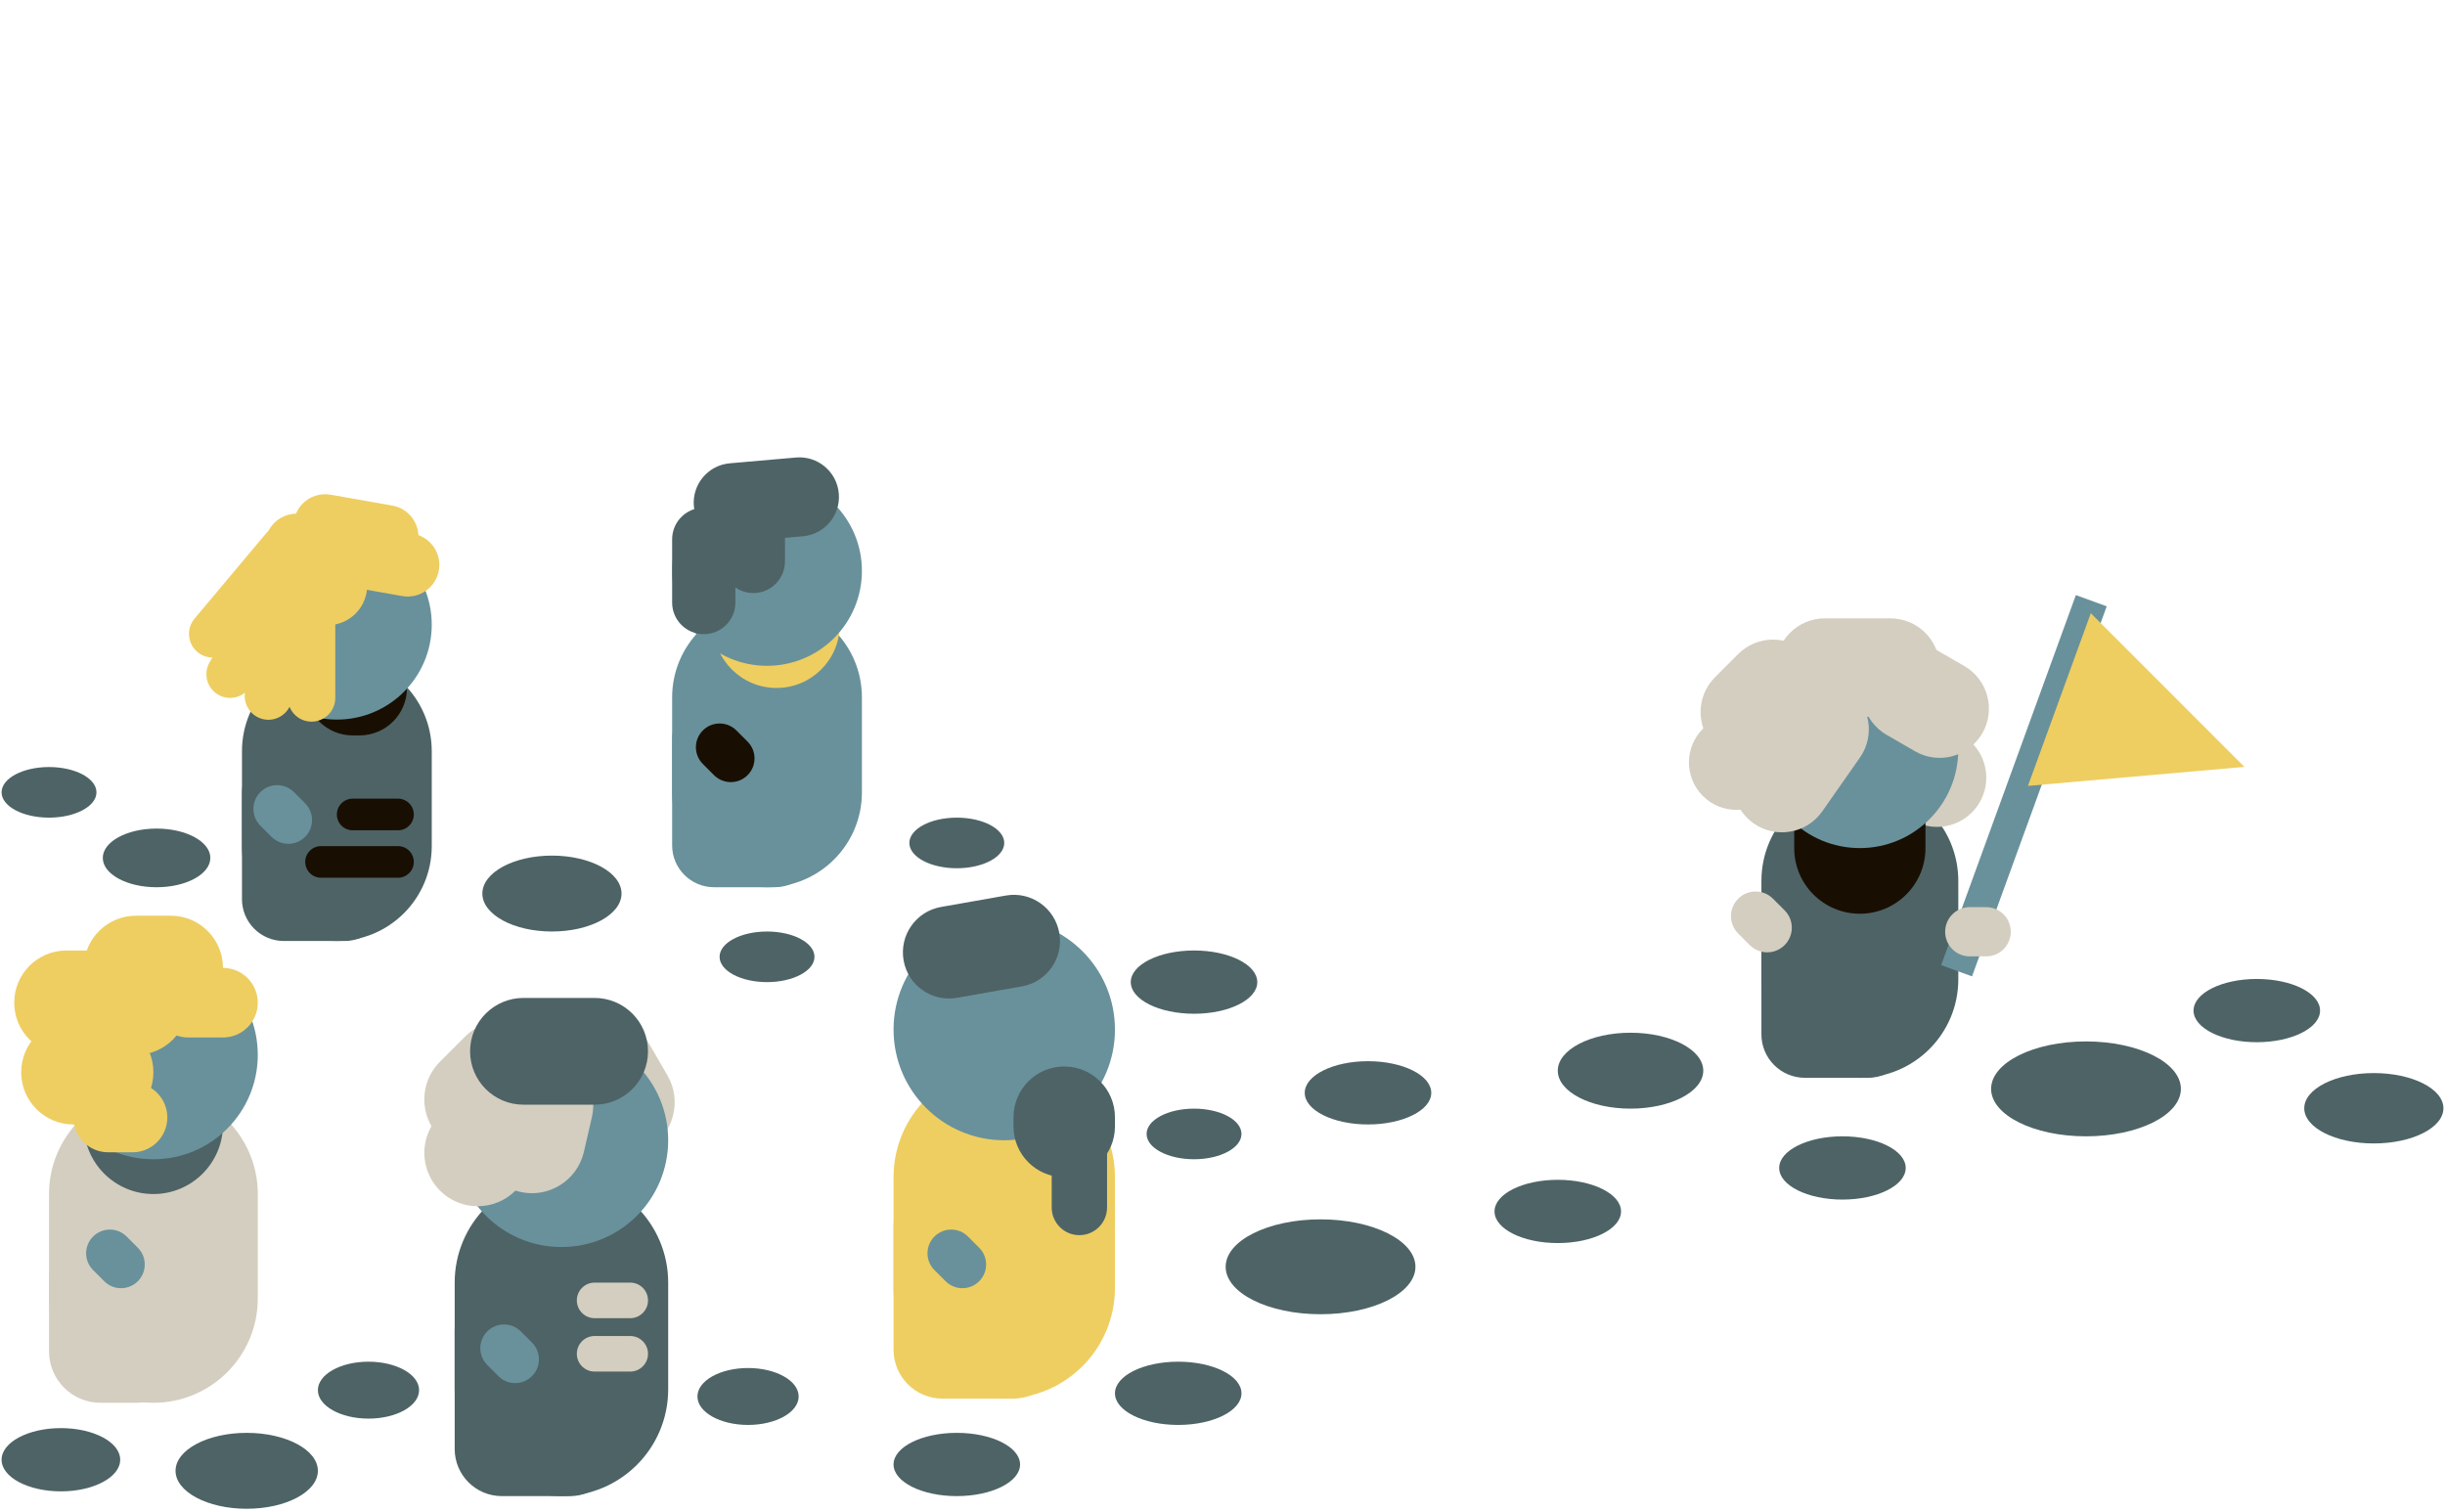
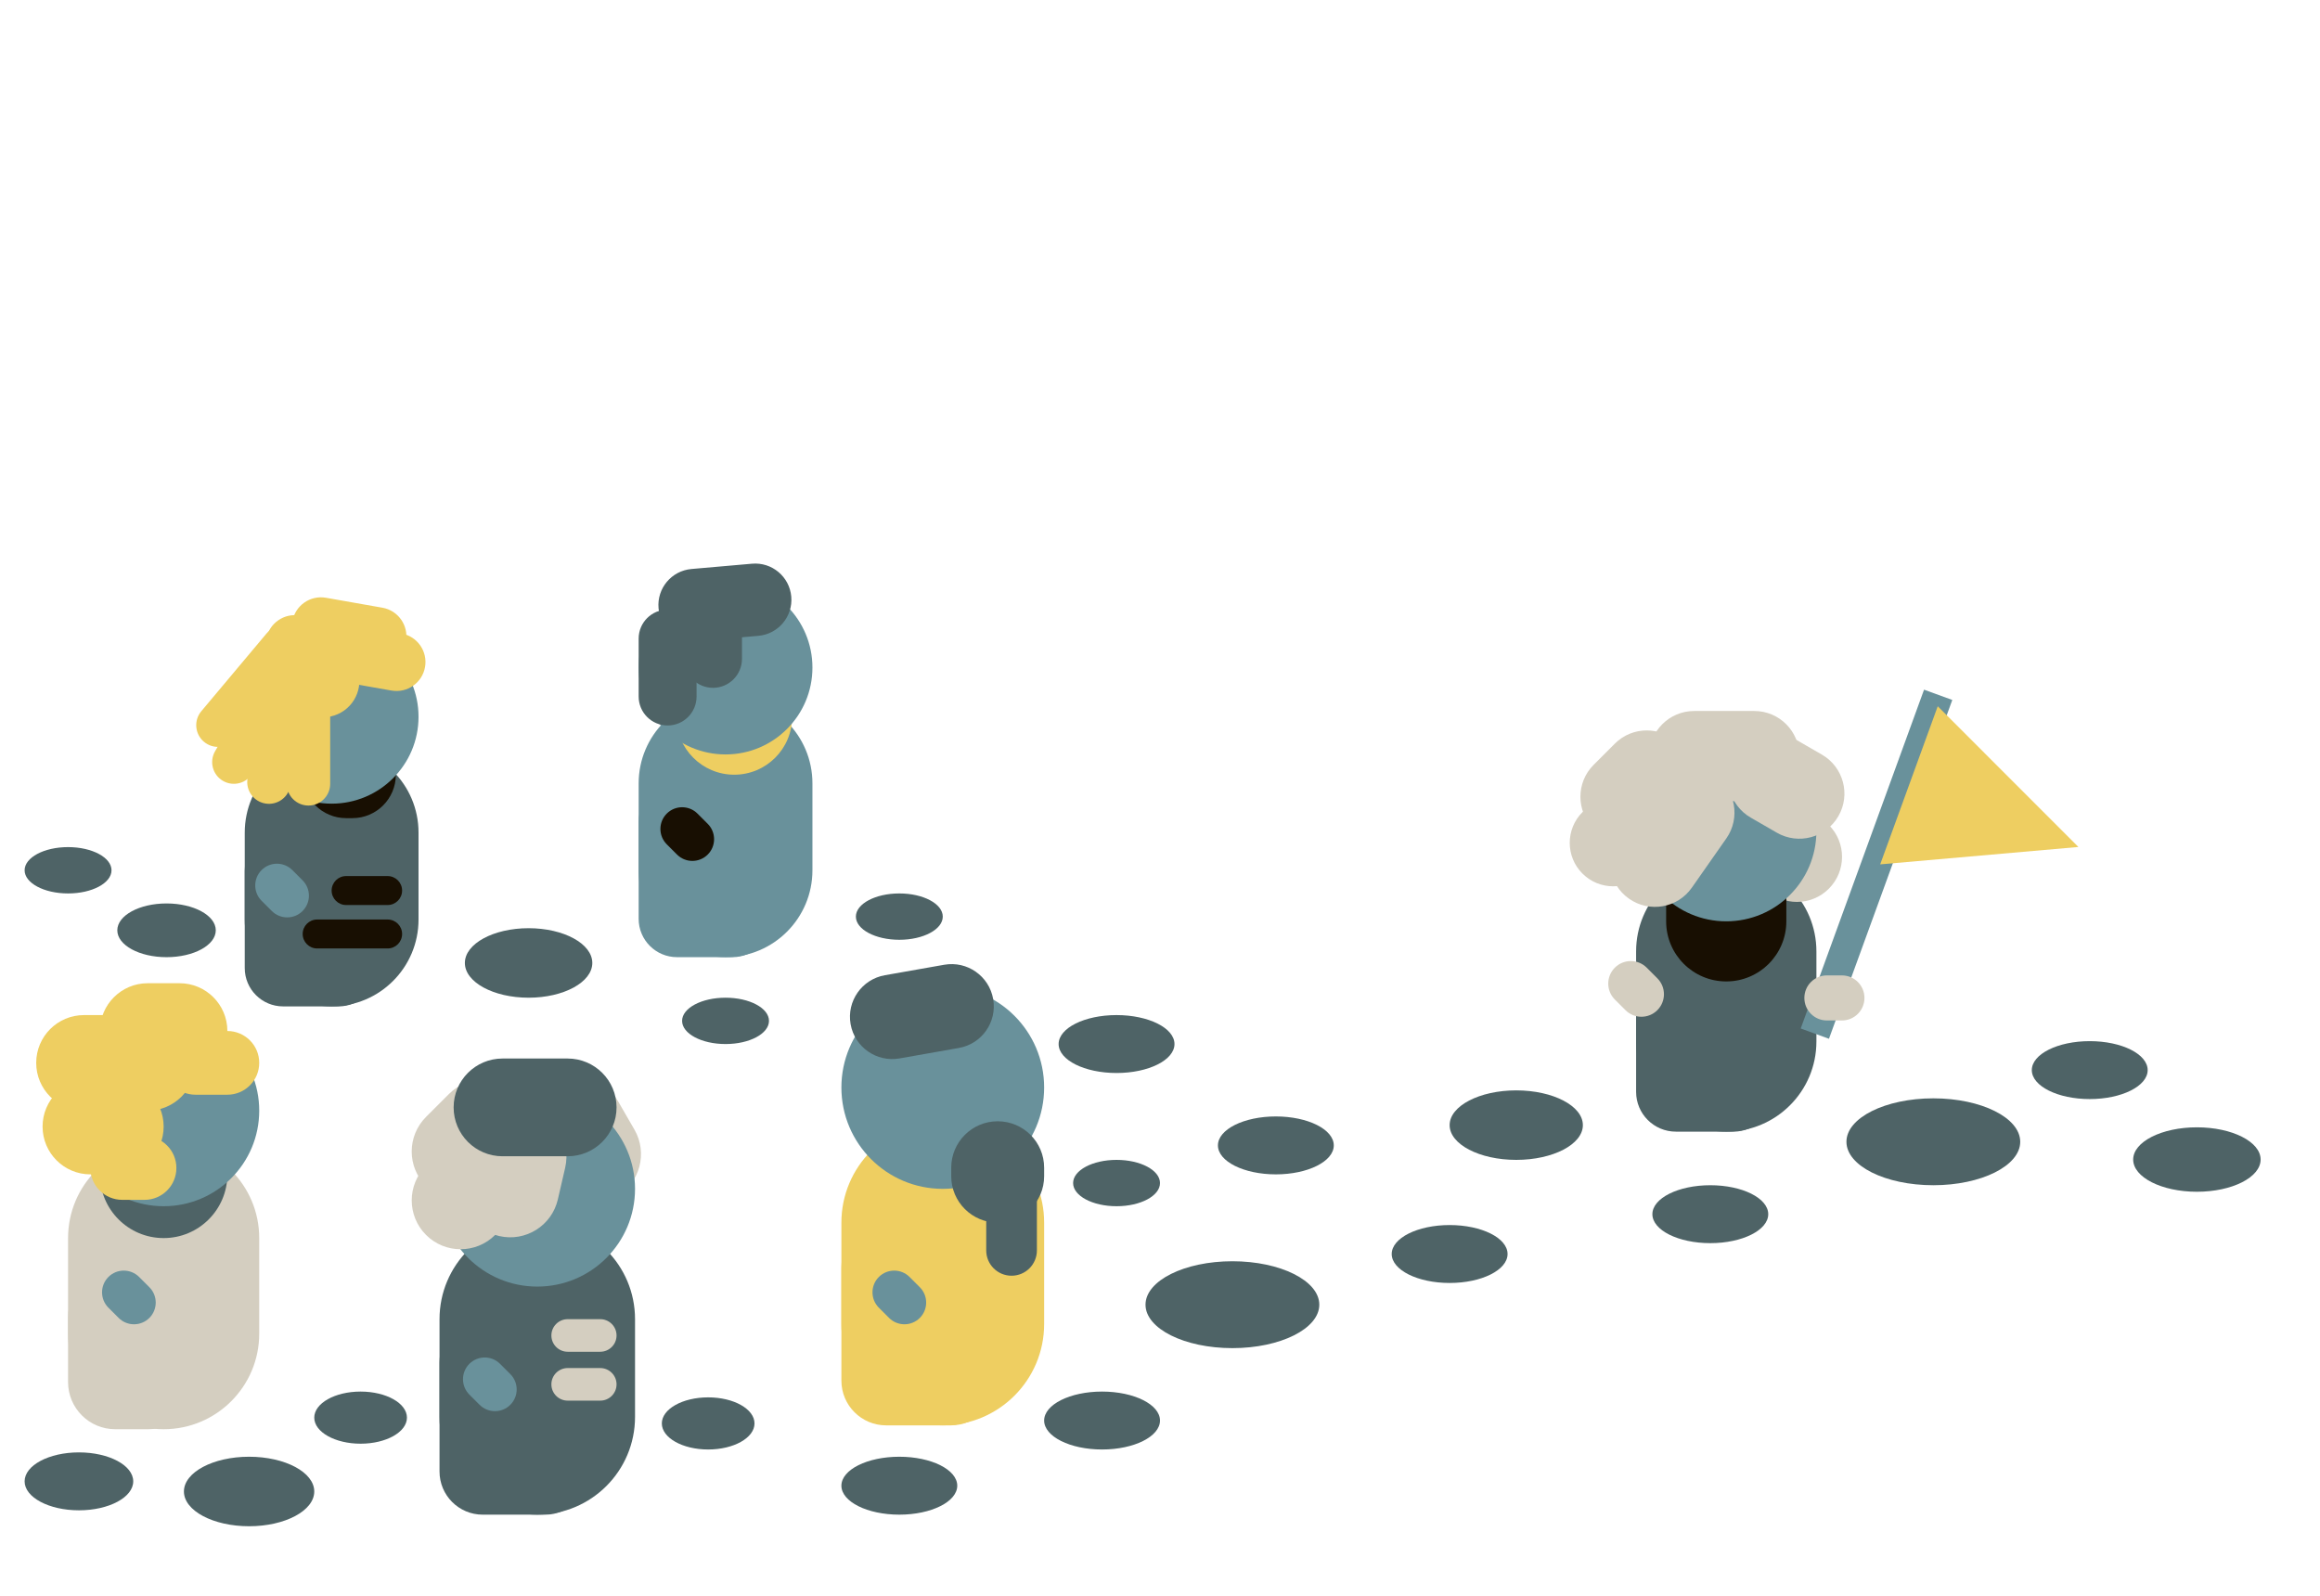
- <svg xmlns="http://www.w3.org/2000/svg" host="65bd71144e" version="1.1" width="773px" height="478px" viewBox="-0.5 -0.5 773 478" content="&lt;mxfile&gt;&lt;diagram id=&quot;NhqJ_ardOWNHqCwG6pmV&quot; name=&quot;Page-1&quot;&gt;3Z1Lc9s4EoB/jY9CodF4XuPxzF7mlMOeNbZiq8axXIoySfbXb8MWKYJoWaQFiPQ4VY4NPmR+aPQLDfAKr7/+/GO7fH74c3O3erxS8u7nFf52pRRIaem/2PLrtcUo89pwv13f7U86NHxe/2/VXLlv/b6+W31LTtxtNo+79XPaeLt5elrd7pK25Xa7+ZGe9mXzmH7q8/J+lTV8vl0+5q3/Xd/tHl5bvZSH9v+s1vcP+082Zn/gr+Xt3/fbzfen/cddKQQvv0j1evjrsrnV/vxvD8u7zY9OE95c4fV2s9m9/vT15/XqMaJtqL1e9/uRo+2fvV097YZcgPr1in+Wj99XzZ/88oftfjUs4vM85zfef9Y/q+1u9ZPrlOVfzR0OT0YCs9p8Xe22v+i8/VUq7GH8av6m/e8/DuTdvumhAx0MCOv2fb7v7/v27oeHph/2z32EgTnN4KVLV/ECuMJPPx7Wu9Xn5+VtPPqDRgC1Pey+Pu4PL7e3e4kmscBP33bbzd+r683jZktNT5snOvLpy/rxsWkiIbm5ub6x8dqcc9tFfdA50D1AbYW1zgaF8vW7HcZTGiFle5ErgBa0rcZWhYuy3R/VwllrjDMQpHGIYbUAnYivJ6m0Xlsw+PJdZ/ANCjrLtl8u7wsnqSuaO8TvBcS8XlcMFnN9Y9HaUl0RRAgeD18m6Qer42F5GAdZP4ATJkePcRR0LsMC6N1p9HQFGbfVAOzfnl8t3pf1z9hVfcY2BAifjnXIWeBPKJCm7SxU/l8mpehE6Iz1ZrAPV9WohOxKeTOOa8tsmFFHbDe75W69eaLmBchCPaME+XPdL0y6ZmGE89aFvg7udE3UQMk9dN41KgiwDg+dU8Cq2in6ptMH2ryhdkp0DaQeIcjcI1SsR3g+3Mb5nNQjVunzK+b5Lff8WEADazgNoPbAf0OY2v4Z7g4PgxdKsFPTs3vD3R3Brjma6kTlch3IoNQlUOJplO/3mS4nhCekzpZANSCIn8RUm0JSaMkSp7Y5+va5KDKekSpgEkAP8N9rR7FlpHF/1AiKUFGD91Z6+qeyKNblSlMbwYWqJSQYzAxyMKwIB97bHI98AX2bPkiVqiJ05xT6V6HrhYEEbxA+T7ygFoiVGNspJPiET75PPZdTwt1YJ+XtL+ehmwFOVm0P3ZhUXZJyzJ7fM6IGpERLmKTa+vLY4B2YU2q7aETEJ9ClCTwDwjuTCVzXoVIEMxfJxKvHeN/slPPcgXrwX9yBOcBvhLdrnpxAT8xbmky240iPnIVbDYgEXsd7ohAVb1uO0hmtA7wVAJ2nTTUCCNky7YqsE7ptTzSD0qJLrgy6UfGoPC2po3LNpzvj0LcjsnayJ6qLrvh20/ud5vqkB2RNdtv18un+cUC8OirOr4IZrLAJZStUMrIlI9un1bHxAgqjNwPUw6Udr9/09c31SP1zfJ4LRCrwCAIS0Lmne7gmmSY4cuFZ+GcQW7zh547HraToKZgDzJOEj/gsZwGe8+RhEV/jiP4eoE4quBtNOmMqdcJ430W1CWjhrev4xLlbfUSIa2sSUPXSbBNr8sapJuvXJZuj7yifNGwWxnZ5qwJ6ZYqZ9g5trC3pmd08omcuaCsnnrddmNq+ygLTmKg/qa68kMnxPMycSvtMMovS7ZzqjuRiuO293JgANQMHsihm64VmBLhJTIPADsFpbYAdELXWTqWCTidG0ObiGNhUclu+dxaCysP+zGSePcb5OE9oM8xNItW2LWkmipMyCUUS1KDruReD50zfKOR7J9fOwLVpvi/kEyBkydB1bRmXMC0jxKoa7EG2y47z5cbDRy9sTNyF5itNTnVkPpmwZkwYtsr1LOADjNZkQXkJncET5XVGGRn2UwTeNWVWB3Jkj8ssozCUYlVyGY3sZ1DXd0m+IG0MJC4L2U6cjB4bRIygPpWqBT111OxcZUkGLTT2I7ODnF6I89SZz/qyq3yMXy/qJ0yc0nwrAikiuZaIckw7MUcVWZ04eTlyBcQ7wEaHt5sn6KdtGMNWqd5qCOvaSQLXK7eSeSG65x6/RCW6q+w4nZsh8EcgvzEFl8A0uSNaa30EmHo2pkhW4B0shUyGabq+jymLrFhG7aZIAwyfix9PF1NJZYosUQlgaJZYCOWqrkA5N8Y/d9TDsFFfRCwnnlkBRsu+sUrqHWh7gz4ja/gxX6Lw3P/bxnxvOiAwjg5fxg8laE4Rv19QgwIz7I+siiiB000cUnJ56bIj34jethNBuHxlGjqhAjP+jZAF1oNPvRw8BiN1MS/IyqfTqEihPBN1VgqBwEyRPO3mRqJarMy45yCQZ8WssaxHeAo7lhDmCpIKE+4VwwAR7gYP6oK4J05Uh9qwU5fs0upico1cma6yAtLpFil0npPBIDxj9oqst5yibOiMDOB410IJH1LXgpsRqLbK8oOVw43OsJpeoNFmT06syC6RWoAhIfHg3MKZCcTxxRghdXk15mLJ5RLKkBuw+HK25LTvJbT4Sb5a+wC4klUrF2fX2xQJ/SXJlVyEc2lyRvbIOWYrM27vlBLlvW7A7NFsyaHtjVcun19N5gY4kbMlZ1yPnPSCqzOvBW9INdls4VnsRS+OhVfNxg4pFZstPNcruEeTZzHqiZ36yOQwDenQ82OW2+VSlakaH5J/r11r0EuZ21zlgwO2uqXEBrjgB4QG3x6Wz/HHKACnpKifdBkqPX70ngFERWtPYyCWZUqv0uh1gSikQe0pRjY+SJ8Py7g6zHrtLV1ttZbcrISTIjhpgrcGA+giPoofEFO8E/miMnNwAo316JwFo3wIvU1stQgmkEEh5tQxmpmbVE4oZ2Tcm9YD2Cbnm0wCvyQqXbx7cF5igd3IwQ+IRWbKXJOYalA6rqK2Vtpe6fyC+kRqp61TiJqC5ZBD11boQB0WHH2+B8WoVC+F8V4qG6K+0SW2gAc/IIyZKXQAFNYqouaN0cFrnUE3xrhArGTQ9EOejSRJt6iNNcpqKw2TmfS9m/gSzGdQPqdPl3wBmXBUORJTxKYNCGUuYtNGZ2FN3McJvZIIGoJ1vULEhSKplMGiAQyBusHmobWSpA482TXjiKYGTvAifYiGyJLzjdY1PXEW9TAgBrrMaH9P8ptMjQk0UB3hpd97voQwmrSr9AbJ33dMAhKCIF8koENpNNrALb7TmkxfADKg5LA4KLI3exgQO80UeiwEAe0IO5oIRKfhwAJirZ11ljxkMmpkuvLF++TjKXIUNJ0WXPPkiTpxcRWzdxTiKvLgWjfgPOYDoq6ZMvcgiIEheyQdxj15M+Tk5noDcbaYdEezwXgq6HSlIwfBks9tuaXjtneXAq+HgDCDSM32EpvMkjoixpu1uBVLCQwzidbCaIfKhLg6GRCtjmKRJk0W5Ctp9+p4+ngSMO4UElmSNxOMNmhabyktwFdxw7cQvTaKQooo2LkEa+ORx3VeKsYF5I+RS2D6bxzRqQ+ATLCm4vtikGyfoQjZWc0wJ5fFKFQyrj6S5MoWGe1zidbGQ8cggiIXQBny0pRrY61WxRJ16ynSIrumTaSWWzVPgYMzL2+BobhBB2ayxNr4LhiwKsRxE4rkJcJcwrXx1AOJOjnGwdkYSTX7E3SYG/K7nPTkWWvJC3qwFmKKRyuyi80dknSbEs517lLihXVhQKQy2wQuZpMuTLUvVy9SwAlr31HzIcm1RfvtRF/uaHFuRAkfQsmPPN0Csk+Okblq5AY4/vMl15tcRu6VENxcSwHTomTJxU0XLwXpgQMQ3NIwhh14YQrMUyn5kauQVK9+C2Vuf+uZiY9cg6R6iz1Q51sv1yP3kWuQ2l3d2ln5y1XSKPmRa5D6r8emEOWCNYPtMrAPyS51TRTzDuBqoxU+slOXcjPMJpXI7gRWQuIqvjK8xD5V77AZqeILucmwTD4hhHRjgQJbm1d8jV2JdyuPtylpJge5d9awsz4FUJa0KKX3BjhbRLkdQdiUVwGQU6yUGr4yanxQp06iNIYd2ek2SeeTrbjVyiRkTa84kTAyMR/3ej9VAOYMNk8sCbOvOpuZmROqs4RcDpmsfSdKdNPbd80kszmUR7TAectOZ2DgiypTLZI90HrzZcit2AORvKWSK/soIcUwyeszamoEKdxbrAMIZpYm8BeVVr8w9T6KI1f7nquPNfPO+loLfZX8yGtRbSqmR5IjXKg6PgqgX7ebza5z7A96/oc/N3ereMb/AQ==&lt;/diagram&gt;&lt;/mxfile&gt;" style="background-color: rgb(24, 15, 2);">
+ <svg xmlns="http://www.w3.org/2000/svg" host="65bd71144e" version="1.1" width="801px" height="551px" viewBox="-0.5 -0.5 801 551" content="&lt;mxfile&gt;&lt;diagram id=&quot;NhqJ_ardOWNHqCwG6pmV&quot; name=&quot;Page-1&quot;&gt;3Z1Lc9s4EoB/jY9CodF4XuPxzF7mlMOeNbZiq8axXIoySfbXb8MWKYJoWaQFiPQ4VY4NPmR+aPQLDfAKr7/+/GO7fH74c3O3erxS8u7nFf52pRRILem/2PLrtUV799pwv13f7U86NHxe/2/VXLlv/b6+W31LTtxtNo+79XPaeLt5elrd7pK25Xa7+ZGe9mXzmH7q8/J+lTV8vl0+5q3/Xd/tHl5bvZSH9v+s1vcP+082Zn/gr+Xt3/fbzfen/cddKQQvv0j1evjrsrnV/vxvD8u7zY9OE95c4fV2s9m9/vT15/XqMaJtqL1e9/uRo+2fvV097YZcgPr1in+Wj99XzZ/88oftfjUs4vM85zfef9Y/q+1u9ZPrlOVfzR0OT0YCs9p8Xe22v+i8/VUq7GH8av6m/e8/DuTdvumhAx0MCLsXq+W+v+/bux8emn7YP/cRBuY0g5cuXcUL4Ao//XhY71afn5e38egPGgHU9rD7+rg/vNze7iWaxAI/fdttN3+vrjePmy01PW2e6MinL+vHx6aJhOTm5vrGxmtzzm0X9UHnQJvBZoW1zgaF8vW7HcZTGiFle5ErgBa0rcZWhYuy3R/VwllrjDMQpHGIYbUAnYivJ6m0Xlsw+PJdZ/ANCjrLtl8u7wsnqSuaO8TvBcS8XlcMFnN9Y9HaUl0RRAgeD18m6Qer42F5GAdZP4ATJkePcRR0LsMC6N1p9HQFGbfVAOzfnl8t3pf1z9hVfcY2BAifjnXIWeBPKJCm7SxU/l8mpehE6Iz1ZrAPV9WohOxKeTOOa8tsmFFHbDe75W69eaLmBchCPaME+XPdL0y6ZmGE89aFvg7udE3UQMk9dN41KgiwDg+dU8Cq2in6ptMH2ryhdkp0DaQeIcjcI1SsR3g+3Mb5nNQjVunzK+b5Lff8WEADazgNoPbAf0OY2v4Z7g4PgxdKsFPTs3vD3R3Brjma6kTlch3IoNQlUOJplO/3mS4nhCekzpZANSCIn8RUm0JSaMkSp7Y5+va5KDKekSpgEkAP8N9rR7FlpHF/1AiKUFGD91Z6+qeyKNblSlMbwYWqJSQYzAxyMKwIB97bHI98AX2bPkiVqiJ05xT6V6HrhYEEbxA+T7ygFoiVGNspJPiET75PPZdTwt1YJ+XtL+ehmwFOVm0P3ZhUXZJyzJ7fM6IGpERLmKTa+vLY4B2YU2q7aETEJ9ClCTwDwjuTCVzXoVIEMxfJxKvHeN/slPPcgXrwX9yBOcBvhLdrnpxAT8xbmky240iPnIVbDYgEXsd7ohAVb1uO0hmtA7wVAJ2nTTUCCNky7YqsE7ptTzSD0qJLrgy6UfGoPC2po3LNpzvj0LcjsnayJ6qLrvh20/ud5vqkB2RNdtv18un+cUC8OirOr4IZrLAJZStUMrIlI9un1bHxAgqjNwPUw6Udr9/09c31SP1zfJ4LRCrwCAIS0Lmne7gmmSY4cuFZ+GcQW7zh547HraToKZgDzJOEj/gsZwGe8+RhEV/jiP4eoE4quBtNOmMqdcJ430W1CWjhrev4xLlbfUSIa2sSUPXSbBNr8sapJuvXJZuj7yifNGwWxnZ5qwJ6ZYqZ9g5trC3pmd08omcuaCsnnrddmNq+ygLTmKg/qa68kMnxPMycSvtMMovS7ZzqjuRiuO293JgANQMHsihm64VmBLhJTIPADsFpbYAdELXWTqWCTidG0ObiGNhUclu+dxaCysP+zGSePcb5OE9oM8xNItW2LWkmipMyCUUS1KDruReD50zfKOR7J9fOwLVpvi/kEyBkydB1bRmXMC0jxKoa7EG2y47z5cbDRy9sTNyF5itNTnVkPpmwZkwYtsr1LOADjNZkQXkJncET5XVGGRn2UwTeNWVWB3Jkj8ssozCUYlVyGY3sZ1DXd0m+IG0MJC4L2U6cjB4bRIygPpWqBT111OxcZUkGLTT2I7ODnF6I89SZz/qyq3yMXy/qJ0yc0nwrAikiuZaIckw7MUcVWZ04eTlyBcQ7wEaHt5sn6KdtGMNWqd5qCOvaSQLXK7eSeSG65x6/RCW6q+w4nZsh8EcgvzEFl8A0uSNaa30EmHo2pkhW4B0shUyGabq+jymLrFhG7aZIAwyfix9PF1NJZYosUQlgaJZYCOWqrkA5N8Y/d9TDsFFfRCwnnlkBRsu+sUrqHWh7gz4ja/gxX6Lw3P/bxnxvOiAwjg5fxg8laE4Rv19QgwIz7I+siiiB000cUnJ56bIj34jethNBuHxlGjqhAjP+jZAF1oNPvRw8BiN1MS/IyqfTqEihPBN1VgqBwEyRPO3mRqJarMy45yCQZ8WssaxHeAo7lhDmCpIKE+4VwwAR7gYP6oK4J05Uh9qwU5fs0upico1cma6yAtLpFil0npPBIDxj9oqst5yibOiMDOB410IJH1LXgpsRqLbK8oOVw43OsJpeoNFmT06syC6RWoAhIfHg3MKZCcTxxRghdXk15mLJ5RLKkBuw+HK25LTvJbT4Sb5a+wC4klUrF2fX2xQJ/SXJlVyEc2lyRvbIOWYrM27vlBLlvW7A7NFsyaHtjVcun19N5gY4kbMlZ1yPnPSCqzOvBW9INdls4VnsRS+OhVfNxg4pFZstPNcruEeTZzHqiZ36yOQwDenQ82OW2+VSlakaH5J/r11r0EuZ21zlgwO2uqXEBrjgB4QG3x6Wz/HHKACnpKifdBkqPX70ngFERWtPYyCWZUqv0uh1gSikQe0pRjY+SJ8Py7g6zHrtLV1ttZbcrISTIjhpgrcGA+giPoofEFO8E/miMnNwAo316JwFo3wIvU1stQgmkEEh5tQxmpmbVE4oZ2Tcm9YD2Cbnm0wCvyQqXbx7cF5igd3IwQ+IRWbKXJOYalA6rqK2Vtpe6fyC+kRqp61TiJqC5ZBD11boQB0WHH2+B8WoVC+F8V4qG6K+0SW2gAc/IIyZKXQAFNYqouaN0cFrnUE3xrhArGTQ9EOejSRJt6iNNcpqKw2TmfS9m/gSzGdQPqdPl3wBmXBUORJTxKYNCGUuYtNGZ2FN3McJvZIIGoJ1vULEhSKplMGiAQyBusHmobWSpA482TXjiKYGTvAifYiGyJLzjdY1PXEW9TAgBrrMaH9P8ptMjQk0UB3hpd97voQwmrSr9AbJ33dMAhKCIF8koENpNNrALb7TmkxfADKg5LA4KLI3exgQO80UeiwEAe0IO5oIRKfhwAJirZ11ljxkMmpkuvLF++TjKXIUNJ0WXPPkiTpxcRWzdxTiKvLgWjfgPOYDoq6ZMvcgiIEheyQdxj15M+Tk5noDcbaYdEezwXgq6HSlIwfBks9tuaXjtneXAq+HgDCDSM32EpvMkjoixpu1uBVLCQwzidbCaIfKhLg6GRCtjmKRJk0W5Ctp9+p4+ngSMO4UElmSNxOMNmhabyktwFdxw7cQvTaKQooo2LkEa+ORx3VeKsYF5I+RS2D6bxzRqQ+ATLCm4vtikGyfoQjZWc0wJ5fFKFQyrj6S5MoWGe1zidbGQ8cggiIXQBny0pRrY61WxRJ16ynSIrumTaSWWzVPgYMzL2+BobhBB2ayxNr4LhiwKsRxE4rkJcJcwrXx1AOJOjnGwdkYSTX7E3SYG/K7nPTkWWvJC3qwFmKKRyuyi80dknSbEs517lLihXVhQKQy2wQuZpMuTLUvVy9SwAlr31HzIcm1RfvtRF/uaHFuRAkfQsmPPN0Csk+Okblq5AY4/vMl15tcRu6VENxcSwHTomTJxU0XLwXpgQMQ3NIwhh14YQrMUyn5kauQVK9+C2Vuf+uZiY9cg6R6iz1Q51sv1yP3kWuQ2l3d2ln5y1XSKPmRa5D6r8emEOWCNYPtMrAPyS51TRTzDuBqoxU+slOXcjPMJpXI7gRWQuIqvjK8xD5V77AZqeILucmwTD4hhHRjgQJbm1d8jV2JdyuPtylpJge5d9awsz4FUJa0KKX3BjhbRLkdQdiUVwGQU6yUGr4yanxQp06iNIYd2ek2SeeTrbjVyiRkTa84kTAyMR/3ej9VAOYMNk8sCbOvOpuZmROqs4RcDpmsfSdKdNPbd80kszmUR7TAectOZ2DgiypTLZI90HrzZcit2AORvKWSK/soIcUwyeszamoEKdxbrAMIZpYm8BeVVr8w9T6KI1f7nquPNfPO+loLfZX8yGtRbSqmR5IjXKhaIoveeHvF3q94ctQn5JgKmgxmTu6ETJXJGo3aXmImYJplDL1FugaHDcZ3gKNft5vNrnPsD3ryhz83d6t4xv8B&lt;/diagram&gt;&lt;/mxfile&gt;" style="background-color: rgb(24, 15, 2);">
  <defs />
  <g>
-     <rect x="282" y="336.67" width="70" height="105" rx="35" ry="35" fill="#eece61" stroke="none" pointer-events="none" />
-     <rect x="282" y="371.67" width="53.28" height="70" rx="15.45" ry="15.45" fill="#eece61" stroke="none" pointer-events="none" />
-     <rect x="332" y="355" width="17.5" height="35" rx="8.75" ry="8.75" fill="#4e6366" stroke="none" pointer-events="none" />
-     <ellipse cx="317" cy="325" rx="35" ry="35" fill="#69919b" stroke="none" pointer-events="none" />
-     <rect x="319.92" y="336.67" width="32.08" height="35" rx="16.04" ry="16.04" fill="#4e6366" stroke="none" pointer-events="none" />
-     <rect x="284.8" y="284.21" width="49.98" height="29.17" rx="14.58" ry="14.58" fill="#4e6366" stroke="none" transform="rotate(-10,309.79,298.8)" pointer-events="none" />
-     <rect x="292" y="390" width="20" height="15" rx="7.5" ry="7.5" fill="#69919b" stroke="none" transform="rotate(45,302,397.5)" pointer-events="none" />
-     <rect x="212" y="190" width="60" height="90" rx="30" ry="30" fill="#69919b" stroke="none" pointer-events="none" />
-     <rect x="225" y="177" width="40" height="40" rx="20" ry="20" fill="#eece61" stroke="none" pointer-events="none" />
-     <ellipse cx="242" cy="180" rx="30" ry="30" fill="#69919b" stroke="none" pointer-events="none" />
-     <rect x="218.78" y="145.01" width="46" height="25" rx="12.5" ry="12.5" fill="#4e6366" stroke="none" transform="rotate(-5,241.78,157.51)" pointer-events="none" />
-     <rect x="212" y="220" width="45.67" height="60" rx="13.24" ry="13.24" fill="#69919b" stroke="none" pointer-events="none" />
-     <rect x="202" y="170" width="40" height="20" rx="10" ry="10" fill="#4e6366" stroke="none" transform="rotate(-90,222,180)" pointer-events="none" />
-     <rect x="220.51" y="159.84" width="34.33" height="20" rx="10" ry="10" fill="#4e6366" stroke="none" transform="rotate(-90,237.67,169.84)" pointer-events="none" />
-     <rect x="218.78" y="230" width="20" height="15" rx="7.5" ry="7.5" fill="#180f02" stroke="none" transform="rotate(45,228.78,237.5)" pointer-events="none" />
-     <rect x="556.38" y="246.88" width="62.25" height="93.38" rx="31.13" ry="31.13" fill="#4e6366" stroke="none" pointer-events="none" />
-     <rect x="556.38" y="278" width="47.38" height="62.25" rx="13.74" ry="13.74" fill="#4e6366" stroke="none" pointer-events="none" />
-     <rect x="634.19" y="185.66" width="10.38" height="124.5" fill="#69919b" stroke="none" transform="rotate(20,639.38,247.91)" pointer-events="none" />
-     <path d="M 648.71 202.26 L 710.96 231.31 L 648.71 260.36 Z" fill="#eece61" stroke="none" transform="rotate(20,679.84,231.31)" pointer-events="none" />
-     <rect x="587.5" y="226.13" width="41.5" height="31.13" rx="15.56" ry="15.56" fill="#d4cec0" stroke="none" transform="rotate(45,608.25,241.69)" pointer-events="none" />
-     <rect x="566.75" y="236.5" width="41.5" height="51.88" rx="20.75" ry="20.75" fill="#180f02" stroke="none" pointer-events="none" />
-     <ellipse cx="587.5" cy="236.5" rx="31.125" ry="31.125" fill="#69919b" stroke="none" pointer-events="none" />
-     <rect x="560.87" y="195" width="51.88" height="31.13" rx="15.56" ry="15.56" fill="#d4cec0" stroke="none" pointer-events="none" />
-     <rect x="546" y="283.19" width="20.75" height="15.56" rx="7.78" ry="7.78" fill="#d4cec0" stroke="none" transform="rotate(45,556.38,290.97)" pointer-events="none" />
-     <rect x="587.5" y="205.38" width="41.5" height="31.13" rx="15.56" ry="15.56" fill="#d4cec0" stroke="none" transform="rotate(30,608.25,220.94)" pointer-events="none" />
-     <rect x="542.89" y="223.01" width="51.88" height="31.13" rx="15.56" ry="15.56" fill="#d4cec0" stroke="none" transform="rotate(-55,568.83,238.58)" pointer-events="none" />
-     <rect x="535.63" y="205.38" width="41.5" height="31.13" rx="15.56" ry="15.56" fill="#d4cec0" stroke="none" transform="rotate(-45,556.38,220.94)" pointer-events="none" />
-     <rect x="614.47" y="286.3" width="20.75" height="15.56" rx="7.78" ry="7.78" fill="#d4cec0" stroke="none" pointer-events="none" />
-     <rect x="143.25" y="371.25" width="67.5" height="101.25" rx="33.75" ry="33.75" fill="#4e6366" stroke="none" pointer-events="none" />
-     <rect x="143.25" y="405" width="51.38" height="67.5" rx="14.9" ry="14.9" fill="#4e6366" stroke="none" pointer-events="none" />
-     <rect x="170.62" y="326.25" width="45" height="33.75" rx="16.88" ry="16.88" fill="#d4cec0" stroke="none" transform="rotate(60,193.12,343.13)" pointer-events="none" />
-     <ellipse cx="177" cy="360" rx="33.75" ry="33.75" fill="#69919b" stroke="none" pointer-events="none" />
-     <rect x="181.87" y="405" width="22.5" height="11.25" rx="5.63" ry="5.63" fill="#d4cec0" stroke="none" pointer-events="none" />
-     <rect x="181.87" y="421.88" width="22.5" height="11.25" rx="5.63" ry="5.63" fill="#d4cec0" stroke="none" pointer-events="none" />
-     <rect x="132" y="326.25" width="45" height="33.75" rx="16.88" ry="16.88" fill="#d4cec0" stroke="none" transform="rotate(-45,154.5,343.13)" pointer-events="none" />
-     <rect x="146.43" y="337.5" width="45" height="33.75" rx="16.88" ry="16.88" fill="#d4cec0" stroke="none" transform="rotate(-77,168.93,354.38)" pointer-events="none" />
-     <rect x="132" y="343.13" width="45" height="33.75" rx="16.88" ry="16.88" fill="#d4cec0" stroke="none" transform="rotate(-45,154.5,360)" pointer-events="none" />
-     <rect x="148.12" y="315" width="56.25" height="33.75" rx="16.88" ry="16.88" fill="#4e6366" stroke="none" pointer-events="none" />
-     <rect x="150.62" y="420" width="20" height="15" rx="7.5" ry="7.5" fill="#69919b" stroke="none" transform="rotate(45,160.62,427.5)" pointer-events="none" />
-     <rect x="76" y="207" width="60" height="90" rx="30" ry="30" fill="#4e6366" stroke="none" pointer-events="none" />
-     <rect x="76" y="237" width="45.67" height="60" rx="13.24" ry="13.24" fill="#4e6366" stroke="none" pointer-events="none" />
-     <rect x="96" y="202" width="32.17" height="30" rx="15" ry="15" fill="#180f02" stroke="none" pointer-events="none" />
-     <ellipse cx="106" cy="197" rx="30" ry="30" fill="#69919b" stroke="none" pointer-events="none" />
-     <rect x="83" y="165" width="55.67" height="20" rx="10" ry="10" fill="#eece61" stroke="none" transform="rotate(10,110.84,175)" pointer-events="none" />
-     <rect x="106" y="252" width="24.33" height="10" rx="5" ry="5" fill="#180f02" stroke="none" pointer-events="none" />
-     <rect x="96" y="267" width="34.33" height="10" rx="5" ry="5" fill="#180f02" stroke="none" pointer-events="none" />
-     <rect x="81.35" y="166.79" width="37.29" height="25.09" rx="12.54" ry="12.54" fill="#eece61" stroke="none" transform="rotate(60,99.99,179.33)" pointer-events="none" />
-     <rect x="63.89" y="195.15" width="50" height="15" rx="7.5" ry="7.5" fill="#eece61" stroke="none" transform="rotate(105,88.89,202.65)" pointer-events="none" />
-     <rect x="56" y="189.99" width="50" height="15" rx="7.5" ry="7.5" fill="#eece61" stroke="none" transform="rotate(-240,81,197.49)" pointer-events="none" />
-     <rect x="53" y="178.99" width="50" height="15" rx="7.5" ry="7.5" fill="#eece61" stroke="none" transform="rotate(-230,78,186.49)" pointer-events="none" />
-     <rect x="73" y="195.15" width="50" height="15" rx="7.5" ry="7.5" fill="#eece61" stroke="none" transform="rotate(90,98,202.65)" pointer-events="none" />
-     <rect x="92.16" y="157.47" width="39.8" height="20" rx="10" ry="10" fill="#eece61" stroke="none" transform="rotate(10,112.06,167.47)" pointer-events="none" />
-     <rect x="78.89" y="249.5" width="20" height="15" rx="7.5" ry="7.5" fill="#69919b" stroke="none" transform="rotate(45,88.89,257)" pointer-events="none" />
-     <rect x="532" y="222" width="40" height="30" rx="15" ry="15" fill="#d4cec0" stroke="none" transform="rotate(-45,552,237)" pointer-events="none" />
-     <ellipse cx="417" cy="400" rx="30" ry="15" fill="#4e6366" stroke="none" pointer-events="none" />
-     <ellipse cx="492" cy="382.5" rx="20" ry="10" fill="#4e6366" stroke="none" pointer-events="none" />
-     <ellipse cx="432" cy="345" rx="20" ry="10" fill="#4e6366" stroke="none" pointer-events="none" />
-     <ellipse cx="515" cy="338" rx="23" ry="12" fill="#4e6366" stroke="none" pointer-events="none" />
-     <ellipse cx="372" cy="440" rx="20" ry="10" fill="#4e6366" stroke="none" pointer-events="none" />
-     <ellipse cx="582" cy="368.75" rx="20" ry="10" fill="#4e6366" stroke="none" pointer-events="none" />
-     <ellipse cx="659" cy="343.75" rx="30" ry="15" fill="#4e6366" stroke="none" pointer-events="none" />
-     <ellipse cx="713" cy="319" rx="20" ry="10" fill="#4e6366" stroke="none" pointer-events="none" />
-     <ellipse cx="750" cy="349.88" rx="22" ry="11.125" fill="#4e6366" stroke="none" pointer-events="none" />
-     <path d="M 93.45 -23.05 Q 121.52 -23.05 121.52 62.43 Q 121.52 147.92 93.45 147.92 Z" fill="rgb(255, 255, 255)" stroke="none" transform="rotate(90,107.48,62.43)" pointer-events="none" />
-     <path d="M 39.36 5.04 Q 66.63 5.04 66.63 36.04 Q 66.63 67.03 39.36 67.03 Z" fill="rgb(255, 255, 255)" stroke="none" transform="rotate(-90,52.99,36.04)" pointer-events="none" />
-     <path d="M 70.04 -7.05 Q 116.53 -7.05 116.53 33.25 Q 116.53 73.54 70.04 73.54 Z" fill="rgb(255, 255, 255)" stroke="none" transform="rotate(-90,93.29,33.25)" pointer-events="none" />
-     <path d="M 135.66 -7.56 Q 163.3 -7.56 163.3 36.22 Q 163.3 80 135.66 80 Z" fill="rgb(255, 255, 255)" stroke="none" transform="rotate(-90,149.48,36.22)" pointer-events="none" />
-     <path d="M 453.03 -23.61 Q 473.08 -23.61 473.08 37.45 Q 473.08 98.51 453.03 98.51 Z" fill="rgb(255, 255, 255)" stroke="none" transform="rotate(90,463.06,37.45)" pointer-events="none" />
-     <path d="M 414.4 -3.54 Q 433.88 -3.54 433.88 18.6 Q 433.88 40.74 414.4 40.74 Z" fill="rgb(255, 255, 255)" stroke="none" transform="rotate(-90,424.14,18.6)" pointer-events="none" />
-     <path d="M 436.31 -12.18 Q 469.52 -12.18 469.52 16.6 Q 469.52 45.39 436.31 45.39 Z" fill="rgb(255, 255, 255)" stroke="none" transform="rotate(-90,452.92,16.6)" pointer-events="none" />
-     <path d="M 483.19 -12.54 Q 502.93 -12.54 502.93 18.73 Q 502.93 50 483.19 50 Z" fill="rgb(255, 255, 255)" stroke="none" transform="rotate(-90,493.06,18.73)" pointer-events="none" />
-     <path d="M 651.38 12.53 Q 674.7 12.53 674.7 83.58 Q 674.7 154.63 651.38 154.63 Z" fill="rgb(255, 255, 255)" stroke="none" transform="rotate(90,663.04,83.58)" pointer-events="none" />
-     <path d="M 606.42 35.88 Q 629.09 35.88 629.09 61.64 Q 629.09 87.4 606.42 87.4 Z" fill="rgb(255, 255, 255)" stroke="none" transform="rotate(-90,617.76,61.64)" pointer-events="none" />
-     <path d="M 631.93 25.83 Q 670.56 25.83 670.56 59.32 Q 670.56 92.81 631.93 92.81 Z" fill="rgb(255, 255, 255)" stroke="none" transform="rotate(-90,651.24,59.32)" pointer-events="none" />
-     <path d="M 686.46 25.41 Q 709.43 25.41 709.43 61.79 Q 709.43 98.18 686.46 98.18 Z" fill="rgb(255, 255, 255)" stroke="none" transform="rotate(-90,697.94,61.79)" pointer-events="none" />
-     <ellipse cx="377" cy="358" rx="15" ry="8" fill="#4e6366" stroke="none" pointer-events="none" />
-     <ellipse cx="236" cy="441" rx="16" ry="9" fill="#4e6366" stroke="none" pointer-events="none" />
-     <ellipse cx="116" cy="439" rx="16" ry="9" fill="#4e6366" stroke="none" pointer-events="none" />
-     <ellipse cx="174" cy="282" rx="22" ry="12" fill="#4e6366" stroke="none" pointer-events="none" />
-     <ellipse cx="49" cy="270.73" rx="17" ry="9.275" fill="#4e6366" stroke="none" pointer-events="none" />
-     <ellipse cx="302" cy="266" rx="15" ry="8" fill="#4e6366" stroke="none" pointer-events="none" />
-     <ellipse cx="242" cy="302" rx="15" ry="8" fill="#4e6366" stroke="none" pointer-events="none" />
-     <ellipse cx="377" cy="310" rx="20" ry="10" fill="#4e6366" stroke="none" pointer-events="none" />
-     <ellipse cx="302" cy="462.5" rx="20" ry="10" fill="#4e6366" stroke="none" pointer-events="none" />
-     <ellipse cx="15" cy="250" rx="15" ry="8" fill="#4e6366" stroke="none" pointer-events="none" />
-     <ellipse cx="18.75" cy="461" rx="18.75" ry="10" fill="#4e6366" stroke="none" pointer-events="none" />
-     <rect x="15" y="344" width="66" height="99" rx="33" ry="33" fill="#d4cec0" stroke="none" pointer-events="none" />
-     <rect x="26" y="333" width="44" height="44" rx="22" ry="22" fill="#4e6366" stroke="none" pointer-events="none" />
-     <ellipse cx="48" cy="333" rx="33" ry="33" fill="#69919b" stroke="none" pointer-events="none" />
-     <rect x="4" y="300" width="55" height="33" rx="16.5" ry="16.5" fill="#eece61" stroke="none" pointer-events="none" />
-     <rect x="48" y="305.5" width="33" height="22" rx="11" ry="11" fill="#eece61" stroke="none" pointer-events="none" />
-     <rect x="26" y="289" width="44" height="33" rx="16.5" ry="16.5" fill="#eece61" stroke="none" pointer-events="none" />
-     <rect x="15" y="388" width="44" height="55" rx="16.28" ry="16.28" fill="#d4cec0" stroke="none" pointer-events="none" />
-     <rect x="6.2" y="322" width="41.8" height="33" rx="16.5" ry="16.5" fill="#eece61" stroke="none" pointer-events="none" />
-     <rect x="22.7" y="341.8" width="29.7" height="22" rx="11" ry="11" fill="#eece61" stroke="none" pointer-events="none" />
-     <rect x="26" y="390" width="20" height="15" rx="7.5" ry="7.5" fill="#69919b" stroke="none" transform="rotate(45,36,397.5)" pointer-events="none" />
-     <ellipse cx="77.5" cy="464.5" rx="22.5" ry="12" fill="#4e6366" stroke="none" pointer-events="none" />
+     <rect x="290" y="386.67" width="70" height="105" rx="35" ry="35" fill="#eece61" stroke="none" pointer-events="none" />
+     <rect x="290" y="421.67" width="53.28" height="70" rx="15.45" ry="15.45" fill="#eece61" stroke="none" pointer-events="none" />
+     <rect x="340" y="405" width="17.5" height="35" rx="8.75" ry="8.75" fill="#4e6366" stroke="none" pointer-events="none" />
+     <ellipse cx="325" cy="375" rx="35" ry="35" fill="#69919b" stroke="none" pointer-events="none" />
+     <rect x="327.92" y="386.67" width="32.08" height="35" rx="16.04" ry="16.04" fill="#4e6366" stroke="none" pointer-events="none" />
+     <rect x="292.8" y="334.21" width="49.98" height="29.17" rx="14.58" ry="14.58" fill="#4e6366" stroke="none" transform="rotate(-10,317.79,348.8)" pointer-events="none" />
+     <rect x="300" y="440" width="20" height="15" rx="7.5" ry="7.5" fill="#69919b" stroke="none" transform="rotate(45,310,447.5)" pointer-events="none" />
+     <rect x="220" y="240" width="60" height="90" rx="30" ry="30" fill="#69919b" stroke="none" pointer-events="none" />
+     <rect x="233" y="227" width="40" height="40" rx="20" ry="20" fill="#eece61" stroke="none" pointer-events="none" />
+     <ellipse cx="250" cy="230" rx="30" ry="30" fill="#69919b" stroke="none" pointer-events="none" />
+     <rect x="226.78" y="195.01" width="46" height="25" rx="12.5" ry="12.5" fill="#4e6366" stroke="none" transform="rotate(-5,249.78,207.51)" pointer-events="none" />
+     <rect x="220" y="270" width="45.67" height="60" rx="13.24" ry="13.24" fill="#69919b" stroke="none" pointer-events="none" />
+     <rect x="210" y="220" width="40" height="20" rx="10" ry="10" fill="#4e6366" stroke="none" transform="rotate(-90,230,230)" pointer-events="none" />
+     <rect x="228.51" y="209.84" width="34.33" height="20" rx="10" ry="10" fill="#4e6366" stroke="none" transform="rotate(-90,245.67,219.84)" pointer-events="none" />
+     <rect x="226.78" y="280" width="20" height="15" rx="7.5" ry="7.5" fill="#180f02" stroke="none" transform="rotate(45,236.78,287.5)" pointer-events="none" />
+     <rect x="564.38" y="296.88" width="62.25" height="93.38" rx="31.13" ry="31.13" fill="#4e6366" stroke="none" pointer-events="none" />
+     <rect x="564.38" y="328" width="47.38" height="62.25" rx="13.74" ry="13.74" fill="#4e6366" stroke="none" pointer-events="none" />
+     <rect x="642.19" y="235.66" width="10.38" height="124.5" fill="#69919b" stroke="none" transform="rotate(20,647.38,297.91)" pointer-events="none" />
+     <path d="M 656.71 252.26 L 718.96 281.31 L 656.71 310.36 Z" fill="#eece61" stroke="none" transform="rotate(20,687.84,281.31)" pointer-events="none" />
+     <rect x="595.5" y="276.13" width="41.5" height="31.13" rx="15.56" ry="15.56" fill="#d4cec0" stroke="none" transform="rotate(45,616.25,291.69)" pointer-events="none" />
+     <rect x="574.75" y="286.5" width="41.5" height="51.88" rx="20.75" ry="20.75" fill="#180f02" stroke="none" pointer-events="none" />
+     <ellipse cx="595.5" cy="286.5" rx="31.125" ry="31.125" fill="#69919b" stroke="none" pointer-events="none" />
+     <rect x="568.87" y="245" width="51.88" height="31.13" rx="15.56" ry="15.56" fill="#d4cec0" stroke="none" pointer-events="none" />
+     <rect x="554" y="333.19" width="20.75" height="15.56" rx="7.78" ry="7.78" fill="#d4cec0" stroke="none" transform="rotate(45,564.38,340.97)" pointer-events="none" />
+     <rect x="595.5" y="255.38" width="41.5" height="31.13" rx="15.56" ry="15.56" fill="#d4cec0" stroke="none" transform="rotate(30,616.25,270.94)" pointer-events="none" />
+     <rect x="550.89" y="273.01" width="51.88" height="31.13" rx="15.56" ry="15.56" fill="#d4cec0" stroke="none" transform="rotate(-55,576.83,288.58)" pointer-events="none" />
+     <rect x="543.63" y="255.38" width="41.5" height="31.13" rx="15.56" ry="15.56" fill="#d4cec0" stroke="none" transform="rotate(-45,564.38,270.94)" pointer-events="none" />
+     <rect x="622.47" y="336.3" width="20.75" height="15.56" rx="7.78" ry="7.78" fill="#d4cec0" stroke="none" pointer-events="none" />
+     <rect x="151.25" y="421.25" width="67.5" height="101.25" rx="33.75" ry="33.75" fill="#4e6366" stroke="none" pointer-events="none" />
+     <rect x="151.25" y="455" width="51.38" height="67.5" rx="14.9" ry="14.9" fill="#4e6366" stroke="none" pointer-events="none" />
+     <rect x="178.62" y="376.25" width="45" height="33.75" rx="16.88" ry="16.88" fill="#d4cec0" stroke="none" transform="rotate(60,201.12,393.13)" pointer-events="none" />
+     <ellipse cx="185" cy="410" rx="33.75" ry="33.75" fill="#69919b" stroke="none" pointer-events="none" />
+     <rect x="189.87" y="455" width="22.5" height="11.25" rx="5.63" ry="5.63" fill="#d4cec0" stroke="none" pointer-events="none" />
+     <rect x="189.87" y="471.88" width="22.5" height="11.25" rx="5.63" ry="5.63" fill="#d4cec0" stroke="none" pointer-events="none" />
+     <rect x="140" y="376.25" width="45" height="33.75" rx="16.88" ry="16.88" fill="#d4cec0" stroke="none" transform="rotate(-45,162.5,393.13)" pointer-events="none" />
+     <rect x="154.43" y="387.5" width="45" height="33.75" rx="16.88" ry="16.88" fill="#d4cec0" stroke="none" transform="rotate(-77,176.93,404.38)" pointer-events="none" />
+     <rect x="140" y="393.13" width="45" height="33.75" rx="16.88" ry="16.88" fill="#d4cec0" stroke="none" transform="rotate(-45,162.5,410)" pointer-events="none" />
+     <rect x="156.12" y="365" width="56.25" height="33.75" rx="16.88" ry="16.88" fill="#4e6366" stroke="none" pointer-events="none" />
+     <rect x="158.62" y="470" width="20" height="15" rx="7.5" ry="7.5" fill="#69919b" stroke="none" transform="rotate(45,168.62,477.5)" pointer-events="none" />
+     <rect x="84" y="257" width="60" height="90" rx="30" ry="30" fill="#4e6366" stroke="none" pointer-events="none" />
+     <rect x="84" y="287" width="45.67" height="60" rx="13.24" ry="13.24" fill="#4e6366" stroke="none" pointer-events="none" />
+     <rect x="104" y="252" width="32.17" height="30" rx="15" ry="15" fill="#180f02" stroke="none" pointer-events="none" />
+     <ellipse cx="114" cy="247" rx="30" ry="30" fill="#69919b" stroke="none" pointer-events="none" />
+     <rect x="91" y="215" width="55.67" height="20" rx="10" ry="10" fill="#eece61" stroke="none" transform="rotate(10,118.84,225)" pointer-events="none" />
+     <rect x="114" y="302" width="24.33" height="10" rx="5" ry="5" fill="#180f02" stroke="none" pointer-events="none" />
+     <rect x="104" y="317" width="34.33" height="10" rx="5" ry="5" fill="#180f02" stroke="none" pointer-events="none" />
+     <rect x="89.35" y="216.79" width="37.29" height="25.09" rx="12.54" ry="12.54" fill="#eece61" stroke="none" transform="rotate(60,107.99,229.33)" pointer-events="none" />
+     <rect x="71.89" y="245.15" width="50" height="15" rx="7.5" ry="7.5" fill="#eece61" stroke="none" transform="rotate(105,96.89,252.65)" pointer-events="none" />
+     <rect x="64" y="239.99" width="50" height="15" rx="7.5" ry="7.5" fill="#eece61" stroke="none" transform="rotate(-240,89,247.49)" pointer-events="none" />
+     <rect x="61" y="228.99" width="50" height="15" rx="7.5" ry="7.5" fill="#eece61" stroke="none" transform="rotate(-230,86,236.49)" pointer-events="none" />
+     <rect x="81" y="245.15" width="50" height="15" rx="7.5" ry="7.5" fill="#eece61" stroke="none" transform="rotate(90,106,252.65)" pointer-events="none" />
+     <rect x="100.16" y="207.47" width="39.8" height="20" rx="10" ry="10" fill="#eece61" stroke="none" transform="rotate(10,120.06,217.47)" pointer-events="none" />
+     <rect x="86.89" y="299.5" width="20" height="15" rx="7.5" ry="7.5" fill="#69919b" stroke="none" transform="rotate(45,96.89,307)" pointer-events="none" />
+     <rect x="540" y="272" width="40" height="30" rx="15" ry="15" fill="#d4cec0" stroke="none" transform="rotate(-45,560,287)" pointer-events="none" />
+     <ellipse cx="425" cy="450" rx="30" ry="15" fill="#4e6366" stroke="none" pointer-events="none" />
+     <ellipse cx="500" cy="432.5" rx="20" ry="10" fill="#4e6366" stroke="none" pointer-events="none" />
+     <ellipse cx="440" cy="395" rx="20" ry="10" fill="#4e6366" stroke="none" pointer-events="none" />
+     <ellipse cx="523" cy="388" rx="23" ry="12" fill="#4e6366" stroke="none" pointer-events="none" />
+     <ellipse cx="380" cy="490" rx="20" ry="10" fill="#4e6366" stroke="none" pointer-events="none" />
+     <ellipse cx="590" cy="418.75" rx="20" ry="10" fill="#4e6366" stroke="none" pointer-events="none" />
+     <ellipse cx="667" cy="393.75" rx="30" ry="15" fill="#4e6366" stroke="none" pointer-events="none" />
+     <ellipse cx="721" cy="369" rx="20" ry="10" fill="#4e6366" stroke="none" pointer-events="none" />
+     <ellipse cx="758" cy="399.88" rx="22" ry="11.125" fill="#4e6366" stroke="none" pointer-events="none" />
+     <path d="M 101.45 26.95 Q 129.52 26.95 129.52 112.43 Q 129.52 197.92 101.45 197.92 Z" fill="rgb(255, 255, 255)" stroke="none" transform="rotate(90,115.48,112.43)" pointer-events="none" />
+     <path d="M 47.36 55.04 Q 74.63 55.04 74.63 86.04 Q 74.63 117.03 47.36 117.03 Z" fill="rgb(255, 255, 255)" stroke="none" transform="rotate(-90,60.99,86.04)" pointer-events="none" />
+     <path d="M 78.04 42.95 Q 124.53 42.95 124.53 83.25 Q 124.53 123.54 78.04 123.54 Z" fill="rgb(255, 255, 255)" stroke="none" transform="rotate(-90,101.29,83.25)" pointer-events="none" />
+     <path d="M 143.66 42.44 Q 171.3 42.44 171.3 86.22 Q 171.3 130 143.66 130 Z" fill="rgb(255, 255, 255)" stroke="none" transform="rotate(-90,157.48,86.22)" pointer-events="none" />
+     <path d="M 461.03 26.39 Q 481.08 26.39 481.08 87.45 Q 481.08 148.51 461.03 148.51 Z" fill="rgb(255, 255, 255)" stroke="none" transform="rotate(90,471.06,87.45)" pointer-events="none" />
+     <path d="M 422.4 46.46 Q 441.88 46.46 441.88 68.6 Q 441.88 90.74 422.4 90.74 Z" fill="rgb(255, 255, 255)" stroke="none" transform="rotate(-90,432.14,68.6)" pointer-events="none" />
+     <path d="M 444.31 37.82 Q 477.52 37.82 477.52 66.6 Q 477.52 95.39 444.31 95.39 Z" fill="rgb(255, 255, 255)" stroke="none" transform="rotate(-90,460.92,66.6)" pointer-events="none" />
+     <path d="M 491.19 37.46 Q 510.93 37.46 510.93 68.73 Q 510.93 100 491.19 100 Z" fill="rgb(255, 255, 255)" stroke="none" transform="rotate(-90,501.06,68.73)" pointer-events="none" />
+     <path d="M 659.38 62.53 Q 682.7 62.53 682.7 133.58 Q 682.7 204.63 659.38 204.63 Z" fill="rgb(255, 255, 255)" stroke="none" transform="rotate(90,671.04,133.58)" pointer-events="none" />
+     <path d="M 614.42 85.88 Q 637.09 85.88 637.09 111.64 Q 637.09 137.4 614.42 137.4 Z" fill="rgb(255, 255, 255)" stroke="none" transform="rotate(-90,625.76,111.64)" pointer-events="none" />
+     <path d="M 639.93 75.83 Q 678.56 75.83 678.56 109.32 Q 678.56 142.81 639.93 142.81 Z" fill="rgb(255, 255, 255)" stroke="none" transform="rotate(-90,659.24,109.32)" pointer-events="none" />
+     <path d="M 694.46 75.41 Q 717.43 75.41 717.43 111.79 Q 717.43 148.18 694.46 148.18 Z" fill="rgb(255, 255, 255)" stroke="none" transform="rotate(-90,705.94,111.79)" pointer-events="none" />
+     <ellipse cx="385" cy="408" rx="15" ry="8" fill="#4e6366" stroke="none" pointer-events="none" />
+     <ellipse cx="244" cy="491" rx="16" ry="9" fill="#4e6366" stroke="none" pointer-events="none" />
+     <ellipse cx="124" cy="489" rx="16" ry="9" fill="#4e6366" stroke="none" pointer-events="none" />
+     <ellipse cx="182" cy="332" rx="22" ry="12" fill="#4e6366" stroke="none" pointer-events="none" />
+     <ellipse cx="57" cy="320.73" rx="17" ry="9.275" fill="#4e6366" stroke="none" pointer-events="none" />
+     <ellipse cx="310" cy="316" rx="15" ry="8" fill="#4e6366" stroke="none" pointer-events="none" />
+     <ellipse cx="250" cy="352" rx="15" ry="8" fill="#4e6366" stroke="none" pointer-events="none" />
+     <ellipse cx="385" cy="360" rx="20" ry="10" fill="#4e6366" stroke="none" pointer-events="none" />
+     <ellipse cx="310" cy="512.5" rx="20" ry="10" fill="#4e6366" stroke="none" pointer-events="none" />
+     <ellipse cx="23" cy="300" rx="15" ry="8" fill="#4e6366" stroke="none" pointer-events="none" />
+     <ellipse cx="26.75" cy="511" rx="18.75" ry="10" fill="#4e6366" stroke="none" pointer-events="none" />
+     <rect x="23" y="394" width="66" height="99" rx="33" ry="33" fill="#d4cec0" stroke="none" pointer-events="none" />
+     <rect x="34" y="383" width="44" height="44" rx="22" ry="22" fill="#4e6366" stroke="none" pointer-events="none" />
+     <ellipse cx="56" cy="383" rx="33" ry="33" fill="#69919b" stroke="none" pointer-events="none" />
+     <rect x="12" y="350" width="55" height="33" rx="16.5" ry="16.5" fill="#eece61" stroke="none" pointer-events="none" />
+     <rect x="56" y="355.5" width="33" height="22" rx="11" ry="11" fill="#eece61" stroke="none" pointer-events="none" />
+     <rect x="34" y="339" width="44" height="33" rx="16.5" ry="16.5" fill="#eece61" stroke="none" pointer-events="none" />
+     <rect x="23" y="438" width="44" height="55" rx="16.28" ry="16.28" fill="#d4cec0" stroke="none" pointer-events="none" />
+     <rect x="14.2" y="372" width="41.8" height="33" rx="16.5" ry="16.5" fill="#eece61" stroke="none" pointer-events="none" />
+     <rect x="30.7" y="391.8" width="29.7" height="22" rx="11" ry="11" fill="#eece61" stroke="none" pointer-events="none" />
+     <rect x="34" y="440" width="20" height="15" rx="7.5" ry="7.5" fill="#69919b" stroke="none" transform="rotate(45,44,447.5)" pointer-events="none" />
+     <ellipse cx="85.5" cy="514.5" rx="22.5" ry="12" fill="#4e6366" stroke="none" pointer-events="none" />
  </g>
</svg>
